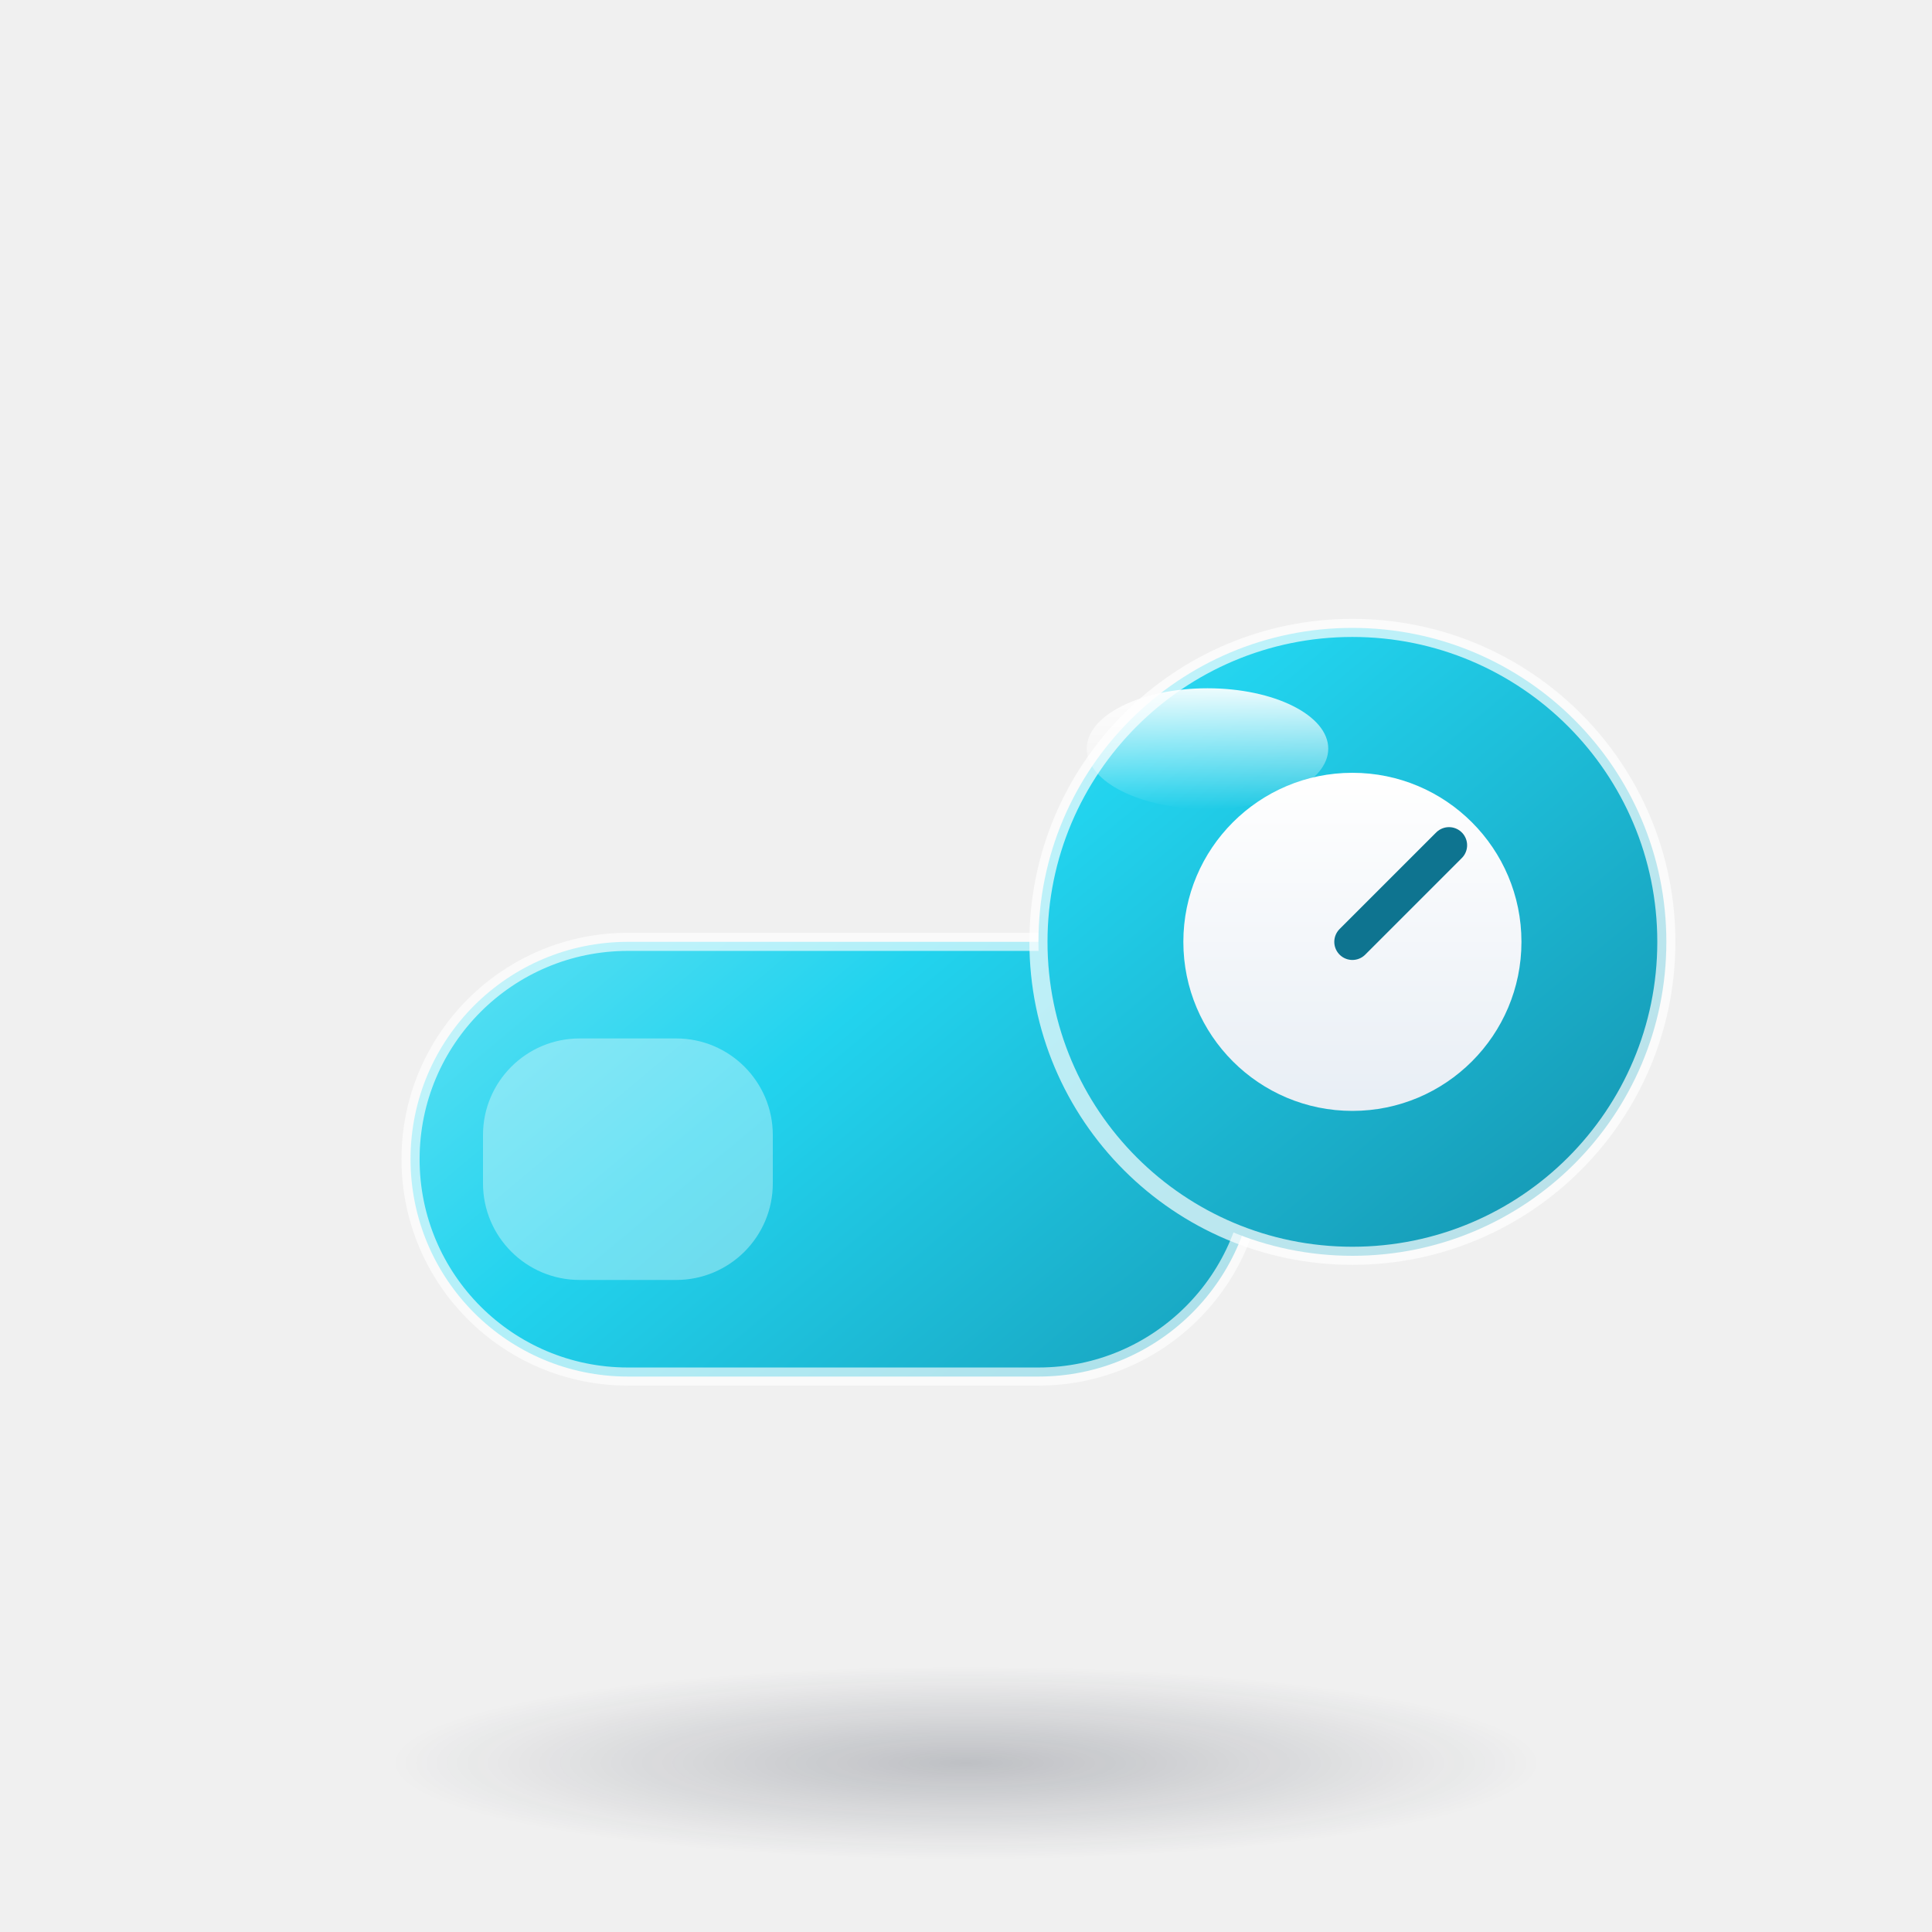
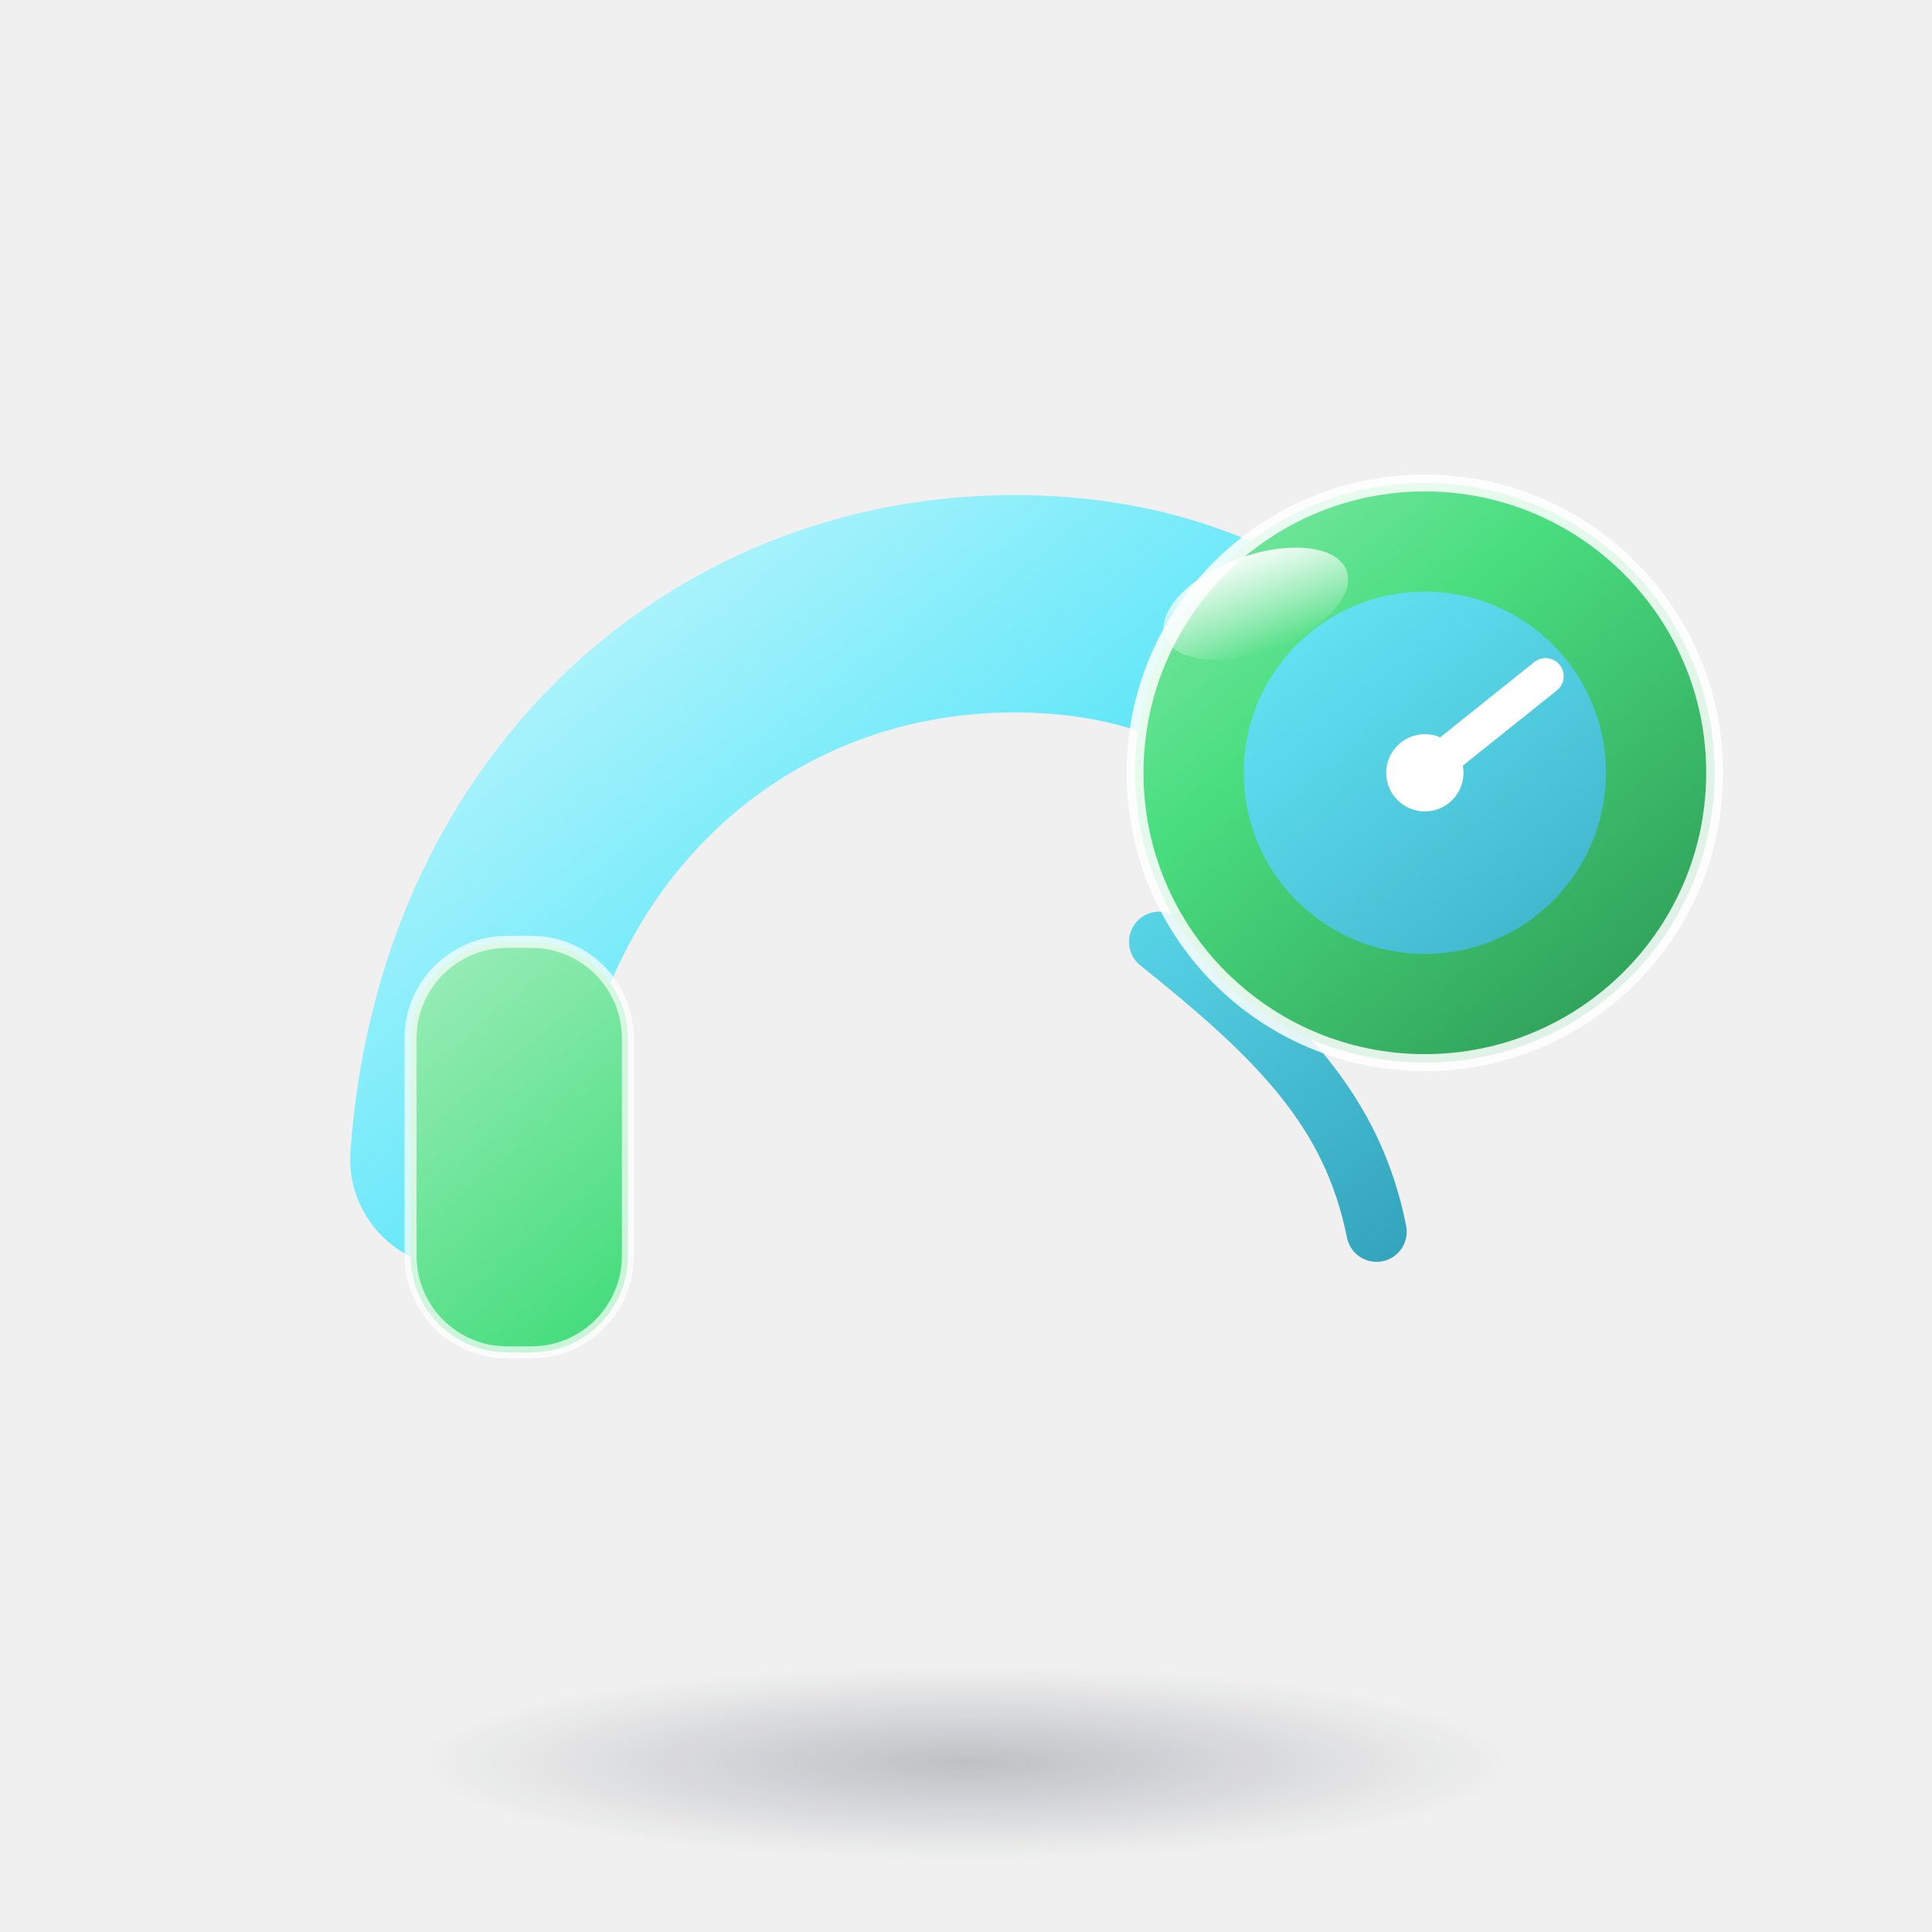
<svg xmlns="http://www.w3.org/2000/svg" viewBox="0 0 160 160" fill="none">
  <defs>
-     <linearGradient id="c" x1="28" y1="18" x2="132" y2="142" gradientUnits="userSpaceOnUse">
-       <stop stop-color="#CFFAFE" />
-       <stop offset=".48" stop-color="#22D3EE" />
+     <linearGradient id="g" x1="36" y1="24" x2="128" y2="140" gradientUnits="userSpaceOnUse">
+       <stop stop-color="#ECFEFF" />
+       <stop offset=".42" stop-color="#67E8F9" />
      <stop offset="1" stop-color="#0E7490" />
    </linearGradient>
-     <linearGradient id="b" x1="0" y1="0" x2="0" y2="1">
+     <linearGradient id="a" x1="44" y1="28" x2="130" y2="132" gradientUnits="userSpaceOnUse">
+       <stop stop-color="#F0FDF4" />
+       <stop offset=".48" stop-color="#4ADE80" />
+       <stop offset="1" stop-color="#166534" />
+     </linearGradient>
+     <linearGradient id="w" x1="0" y1="0" x2="0" y2="1">
+       <stop stop-color="#fff" />
+       <stop offset="1" stop-color="#E8EEF5" />
+     </linearGradient>
+     <linearGradient id="h" x1="0" y1="0" x2="0" y2="1">
      <stop stop-color="#fff" stop-opacity=".92" />
      <stop offset="1" stop-color="#fff" stop-opacity="0" />
    </linearGradient>
    <radialGradient id="s" cx="50%" cy="50%" r="50%">
-       <stop stop-color="#0f172a" stop-opacity=".22" />
-       <stop offset="1" stop-color="#0f172a" stop-opacity="0" />
+       <stop stop-color="#0F172A" stop-opacity=".22" />
+       <stop offset="1" stop-color="#0F172A" stop-opacity="0" />
    </radialGradient>
-     <linearGradient id="w" x1="0" y1="0" x2="0" y2="1">
-       <stop stop-color="#fff" />
-       <stop offset="1" stop-color="#e8eef5" />
-     </linearGradient>
  </defs>
-   <ellipse cx="80" cy="146" rx="48" ry="8" fill="url(#s)" />
-   <rect x="34" y="78" width="70" height="36" rx="18" fill="url(#c)" stroke="#fff" stroke-opacity=".65" stroke-width="1.5" />
-   <rect x="40" y="86" width="24" height="20" rx="8" fill="#fff" fill-opacity=".35" />
-   <circle cx="112" cy="78" r="26" fill="url(#c)" stroke="#fff" stroke-opacity=".7" stroke-width="1.5" />
-   <circle cx="112" cy="78" r="14" fill="url(#w)" />
-   <path d="M112 78l8-8" stroke="#0E7490" stroke-width="3" stroke-linecap="round" />
-   <ellipse cx="100" cy="62" rx="10" ry="5" fill="url(#b)" />
+   <ellipse cx="80" cy="146" rx="46" ry="8" fill="url(#s)" />
+   <path d="M38 96c2-28 22-46 46-46 10 0 18 3 24 8" fill="none" stroke="url(#g)" stroke-width="18" stroke-linecap="round" />
+   <rect x="34" y="78" width="18" height="34" rx="8" fill="url(#a)" stroke="#fff" stroke-opacity=".7" stroke-width="1" />
+   <path d="M96 78c10 8 16 14 18 24" fill="none" stroke="url(#g)" stroke-width="5" stroke-linecap="round" />
+   <circle cx="118" cy="64" r="24" fill="url(#a)" stroke="#fff" stroke-opacity=".85" stroke-width="1.4" />
+   <circle cx="118" cy="64" r="15" fill="url(#g)" />
+   <path d="M118 64l10-8" stroke="#fff" stroke-width="3" stroke-linecap="round" />
+   <circle cx="118" cy="64" r="3.2" fill="#fff" />
+   <ellipse cx="104" cy="50" rx="8" ry="4" fill="url(#h)" transform="rotate(-20 104 50)" />
</svg>
